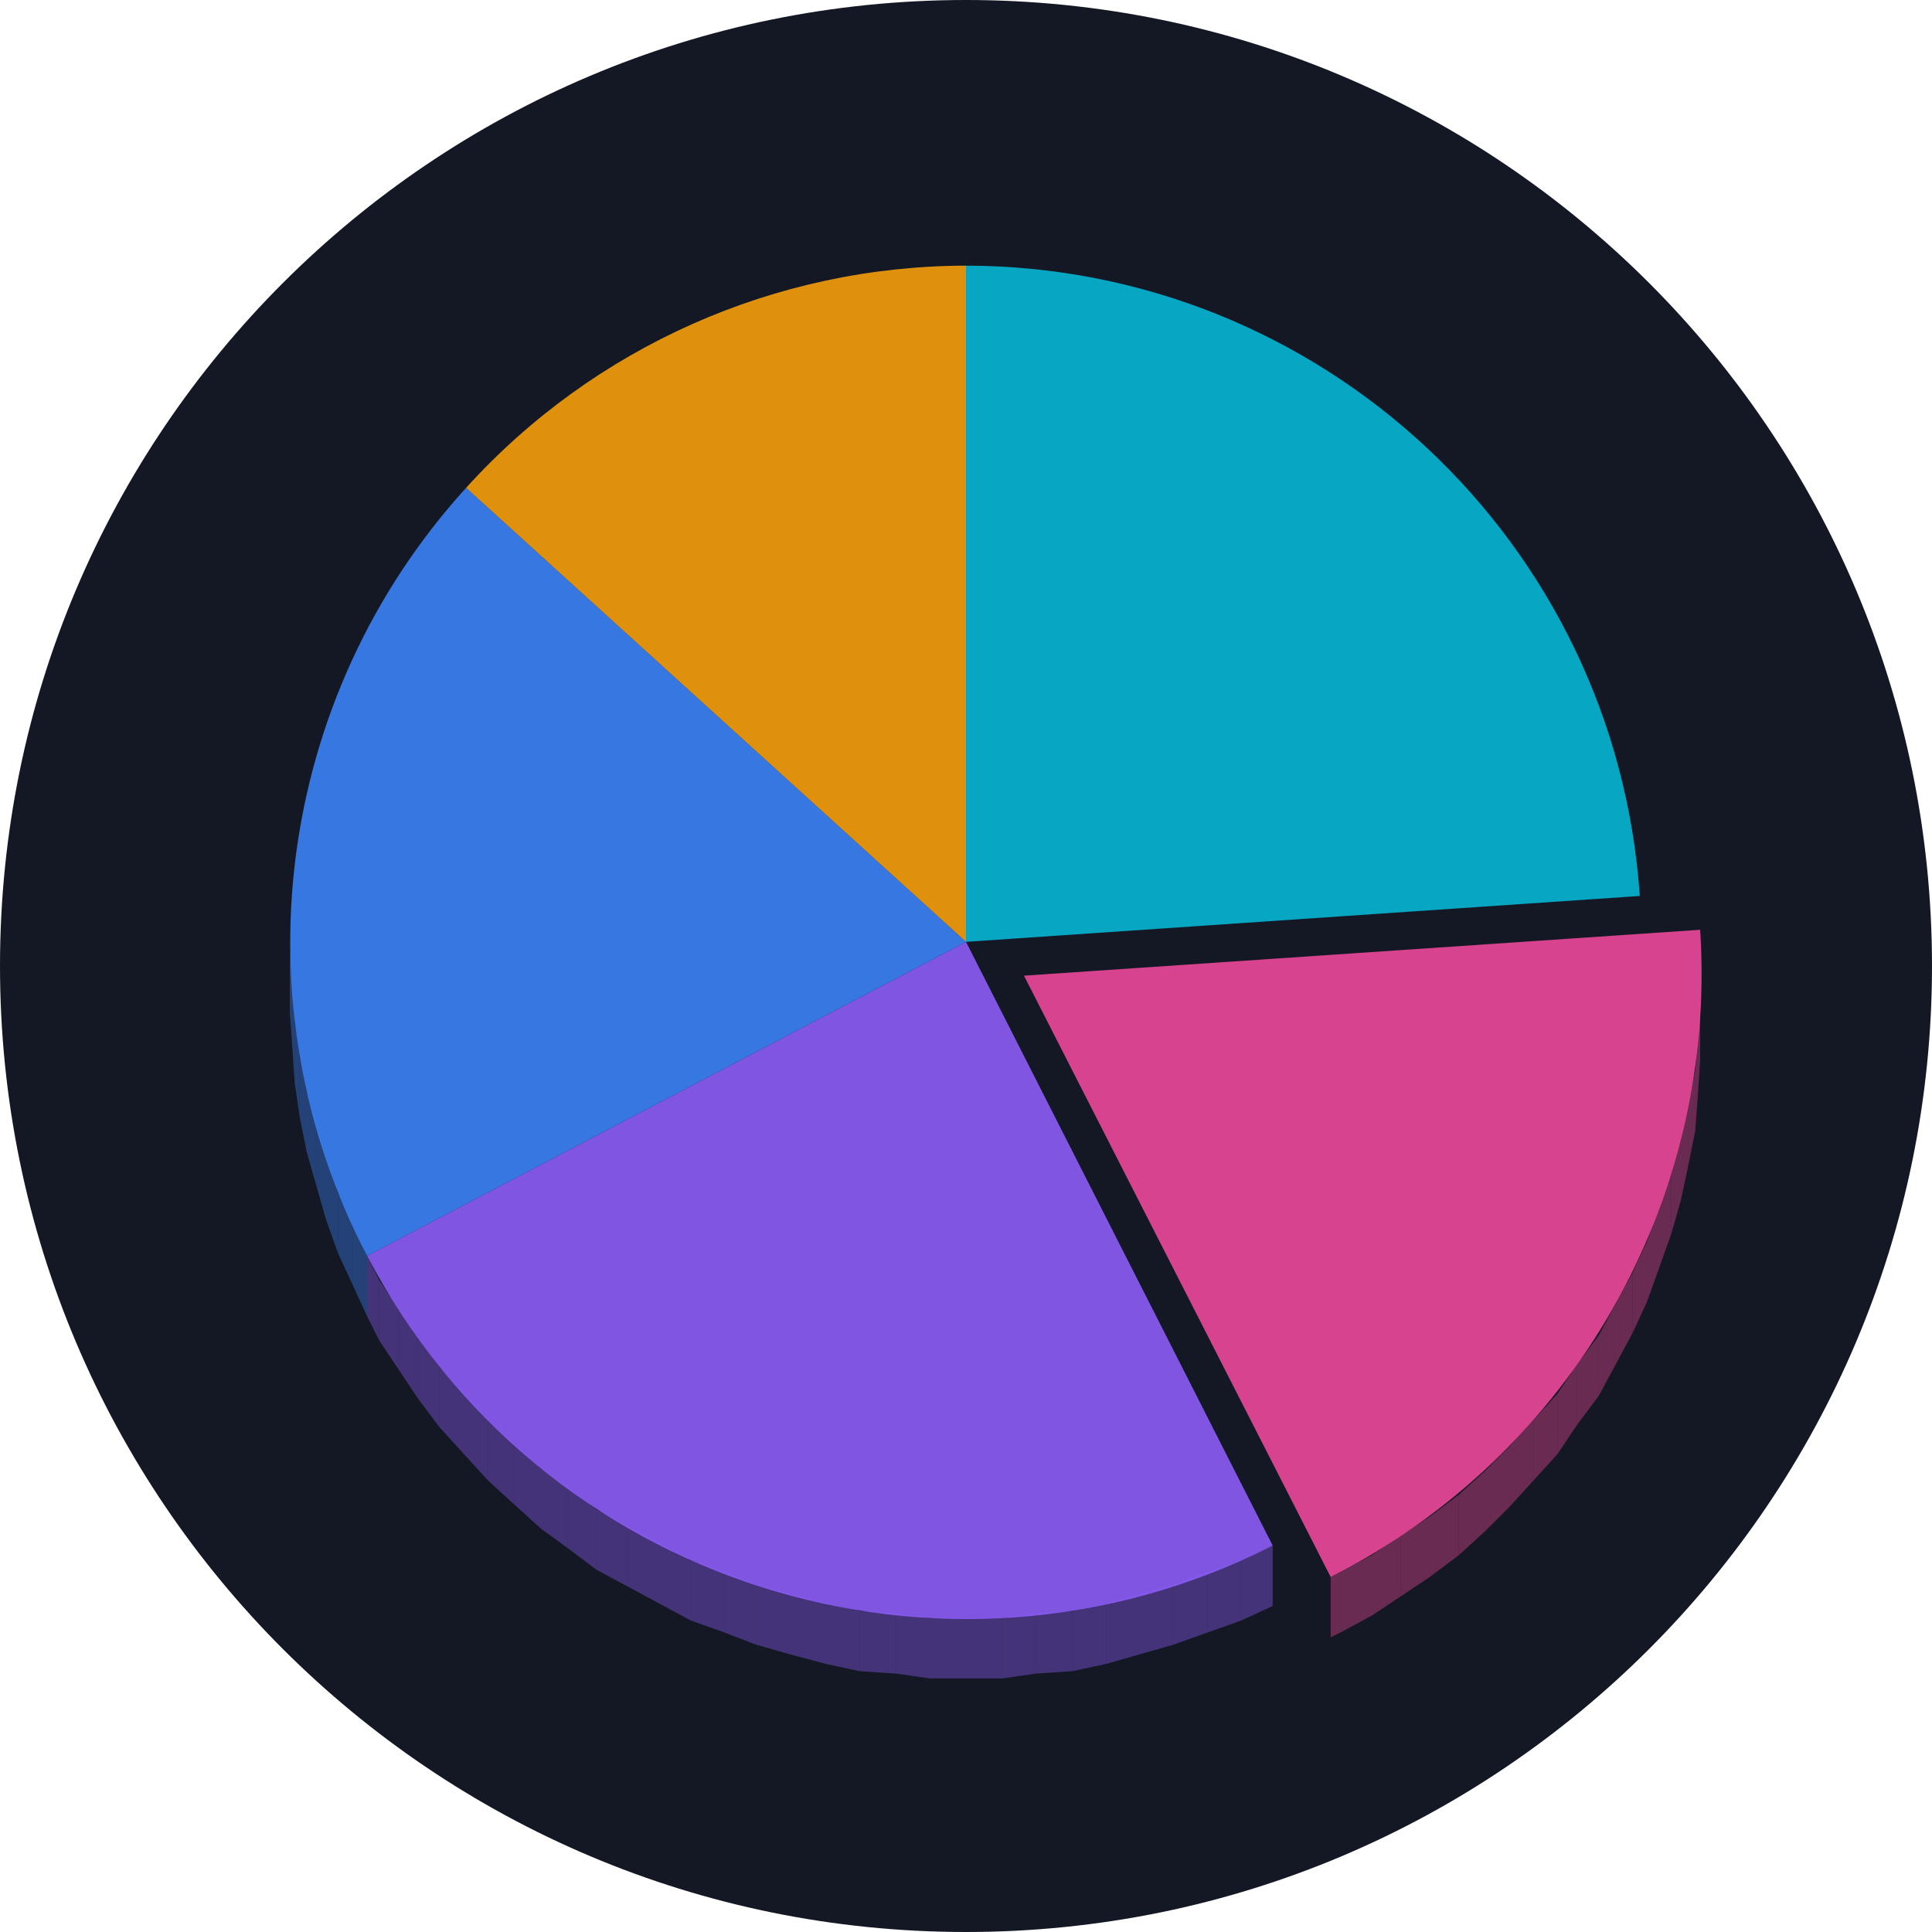
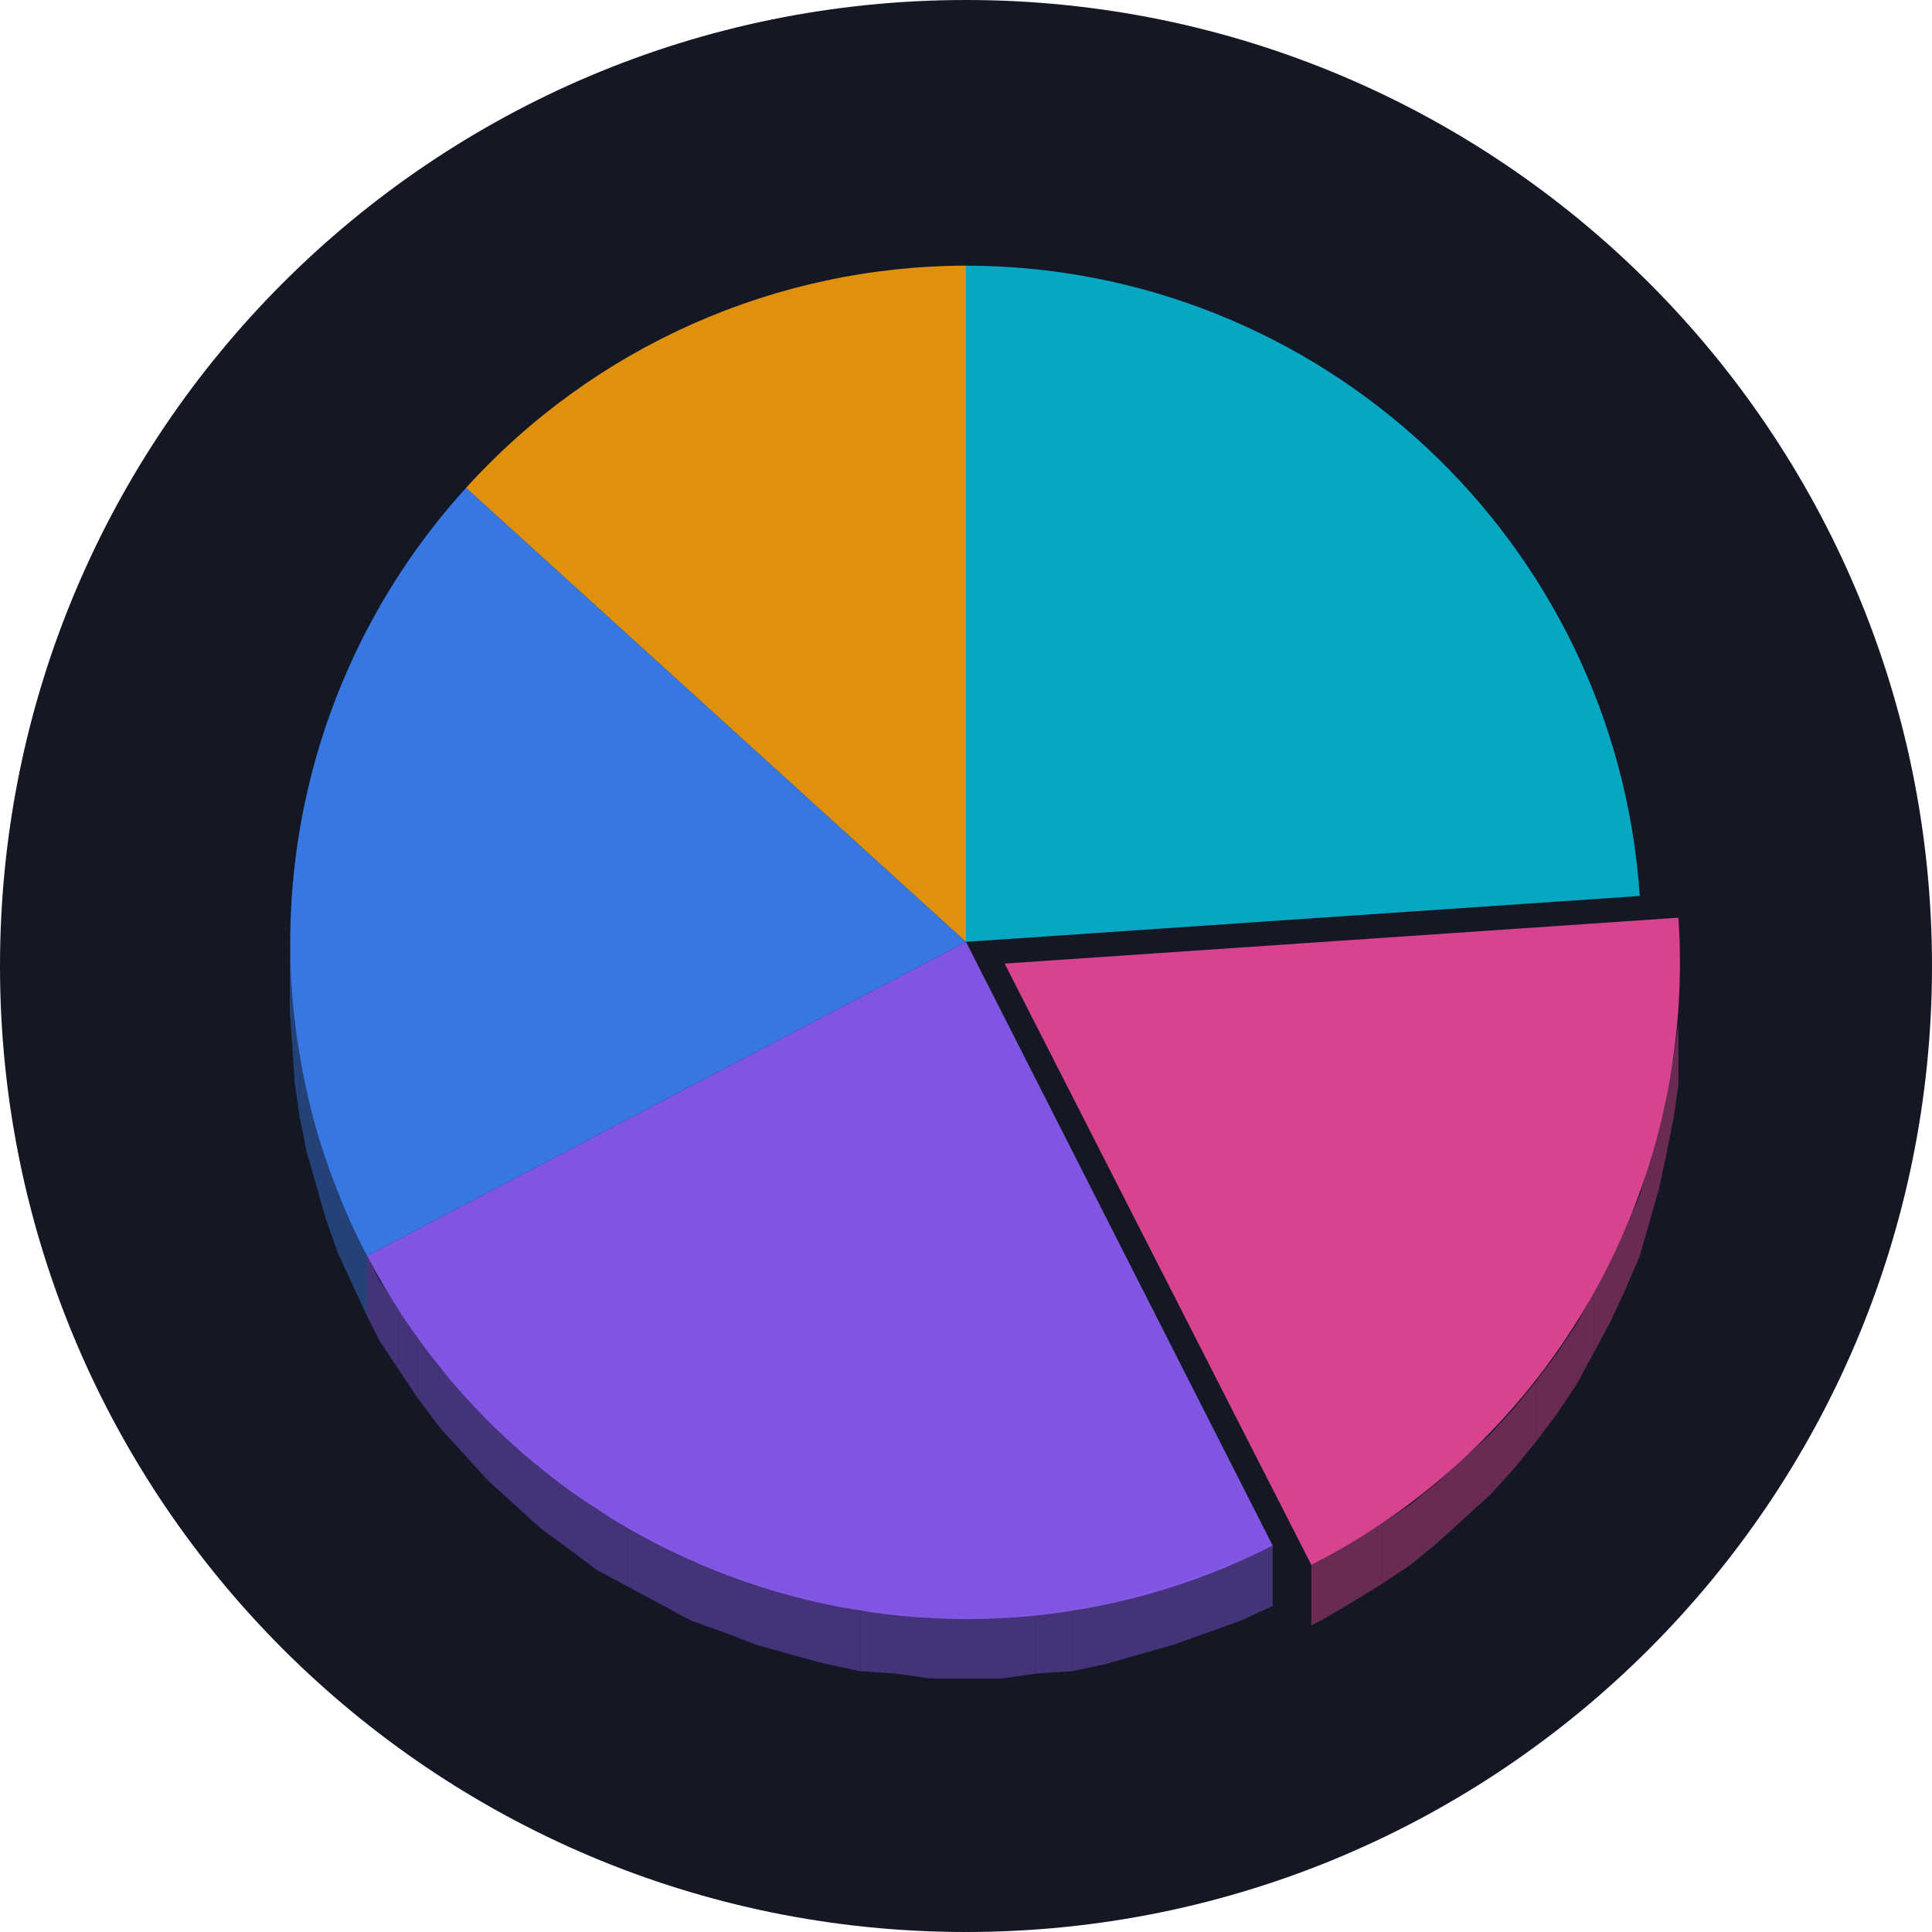
<svg xmlns="http://www.w3.org/2000/svg" viewBox="0 0 80 80" fill="none" width="40" height="40">
  <defs>
    <clipPath id="vc645088871">
      <circle cx="40" cy="40" r="40" />
    </clipPath>
  </defs>
  <g clip-path="url(#vc645088871)">
    <rect width="80" height="80" fill="#141824" />
-     <polygon points="70.4,41.4 70.3,42.9 70.3,45.4 70.4,43.9" fill="#ec4899" opacity="0.4" />
-     <polygon points="70.3,42.9 70.2,44.3 70.2,46.8 70.3,45.4" fill="#ec4899" opacity="0.4" />
-     <polygon points="70.2,44.3 69.9,45.8 69.9,48.3 70.2,46.8" fill="#ec4899" opacity="0.4" />
-     <polygon points="69.9,45.8 69.6,47.2 69.6,49.7 69.9,48.3" fill="#ec4899" opacity="0.4" />
-     <polygon points="69.6,47.2 69.2,48.6 69.2,51.1 69.6,49.7" fill="#ec4899" opacity="0.4" />
-     <polygon points="69.2,48.6 68.7,50.0 68.7,52.5 69.2,51.1" fill="#ec4899" opacity="0.4" />
-     <polygon points="68.7,50.0 68.2,51.4 68.2,53.9 68.7,52.5" fill="#ec4899" opacity="0.4" />
-     <polygon points="68.2,51.4 67.6,52.7 67.6,55.2 68.2,53.9" fill="#ec4899" opacity="0.4" />
-     <polygon points="67.6,52.7 66.9,54.0 66.9,56.5 67.6,55.2" fill="#ec4899" opacity="0.4" />
-     <polygon points="66.9,54.0 66.2,55.3 66.2,57.8 66.9,56.5" fill="#ec4899" opacity="0.4" />
-     <polygon points="66.2,55.3 65.3,56.5 65.3,59.0 66.2,57.8" fill="#ec4899" opacity="0.4" />
-     <polygon points="65.3,56.5 64.5,57.7 64.5,60.2 65.3,59.0" fill="#ec4899" opacity="0.4" />
-     <polygon points="64.5,57.7 63.5,58.8 63.5,61.3 64.5,60.2" fill="#ec4899" opacity="0.4" />
-     <polygon points="63.5,58.8 62.5,59.9 62.5,62.4 63.5,61.3" fill="#ec4899" opacity="0.4" />
-     <polygon points="62.5,59.9 61.5,60.9 61.5,63.4 62.5,62.4" fill="#ec4899" opacity="0.4" />
-     <polygon points="61.5,60.9 60.4,61.9 60.4,64.4 61.5,63.4" fill="#ec4899" opacity="0.4" />
-     <polygon points="60.4,61.9 59.2,62.8 59.2,65.3 60.4,64.4" fill="#ec4899" opacity="0.4" />
-     <polygon points="59.2,62.8 58.0,63.6 58.0,66.1 59.2,65.3" fill="#ec4899" opacity="0.4" />
-     <polygon points="58.0,63.6 56.8,64.4 56.8,66.9 58.0,66.1" fill="#ec4899" opacity="0.4" />
-     <polygon points="56.8,64.4 55.5,65.1 55.5,67.6 56.8,66.9" fill="#ec4899" opacity="0.4" />
-     <polygon points="55.5,65.1 55.1,65.3 55.1,67.8 55.5,67.6" fill="#ec4899" opacity="0.4" />
+     <polygon points="69.5,40.9 69.5,42.4 69.5,44.9 69.5,43.4" fill="#ec4899" opacity="0.4" />
+     <polygon points="69.5,42.4 69.3,43.8 69.3,46.3 69.5,44.9" fill="#ec4899" opacity="0.4" />
+     <polygon points="69.3,43.8 69.0,45.3 69.0,47.8 69.3,46.3" fill="#ec4899" opacity="0.4" />
+     <polygon points="69.0,45.3 68.7,46.7 68.7,49.2 69.0,47.8" fill="#ec4899" opacity="0.4" />
+     <polygon points="68.7,46.7 68.3,48.1 68.3,50.6 68.7,49.2" fill="#ec4899" opacity="0.4" />
+     <polygon points="68.3,48.1 67.9,49.5 67.9,52.0 68.3,50.6" fill="#ec4899" opacity="0.4" />
+     <polygon points="67.9,49.5 67.3,50.9 67.3,53.4 67.9,52.0" fill="#ec4899" opacity="0.4" />
+     <polygon points="67.3,50.9 66.7,52.2 66.7,54.7 67.3,53.4" fill="#ec4899" opacity="0.4" />
+     <polygon points="66.7,52.2 66.0,53.5 66.0,56.0 66.7,54.7" fill="#ec4899" opacity="0.4" />
+     <polygon points="66.0,53.5 65.3,54.8 65.3,57.3 66.0,56.0" fill="#ec4899" opacity="0.4" />
+     <polygon points="65.3,54.8 64.5,56.0 64.5,58.5 65.3,57.3" fill="#ec4899" opacity="0.4" />
+     <polygon points="64.5,56.0 63.6,57.2 63.6,59.7 64.5,58.5" fill="#ec4899" opacity="0.4" />
+     <polygon points="63.6,57.2 62.7,58.3 62.7,60.8 63.6,59.7" fill="#ec4899" opacity="0.4" />
+     <polygon points="62.7,58.3 61.7,59.4 61.7,61.9 62.7,60.8" fill="#ec4899" opacity="0.4" />
+     <polygon points="61.7,59.4 60.6,60.4 60.6,62.9 61.7,61.9" fill="#ec4899" opacity="0.4" />
+     <polygon points="60.6,60.4 59.5,61.4 59.5,63.9 60.6,62.9" fill="#ec4899" opacity="0.4" />
+     <polygon points="59.5,61.4 58.4,62.3 58.4,64.8 59.5,63.9" fill="#ec4899" opacity="0.4" />
+     <polygon points="58.4,62.3 57.2,63.1 57.2,65.6 58.4,64.8" fill="#ec4899" opacity="0.4" />
+     <polygon points="57.2,63.1 55.9,63.9 55.9,66.4 57.2,65.6" fill="#ec4899" opacity="0.4" />
+     <polygon points="55.9,63.9 54.7,64.6 54.7,67.1 55.9,66.4" fill="#ec4899" opacity="0.4" />
+     <polygon points="54.7,64.6 54.3,64.8 54.3,67.3 54.7,67.1" fill="#ec4899" opacity="0.4" />
    <polygon points="52.7,64.0 51.4,64.6 51.4,67.1 52.7,66.5" fill="#8b5cf6" opacity="0.4" />
    <polygon points="51.4,64.6 50.0,65.1 50.0,67.6 51.4,67.1" fill="#8b5cf6" opacity="0.4" />
    <polygon points="50.0,65.1 48.6,65.6 48.6,68.1 50.0,67.6" fill="#8b5cf6" opacity="0.4" />
    <polygon points="48.6,65.6 47.2,66.0 47.2,68.5 48.6,68.1" fill="#8b5cf6" opacity="0.4" />
    <polygon points="47.2,66.0 45.8,66.4 45.8,68.9 47.2,68.5" fill="#8b5cf6" opacity="0.4" />
    <polygon points="45.8,66.4 44.4,66.7 44.4,69.2 45.8,68.9" fill="#8b5cf6" opacity="0.4" />
    <polygon points="44.4,66.7 42.9,66.8 42.9,69.3 44.4,69.2" fill="#8b5cf6" opacity="0.4" />
    <polygon points="42.9,66.8 41.5,67.0 41.5,69.5 42.9,69.3" fill="#8b5cf6" opacity="0.4" />
    <polygon points="41.5,67.0 40.0,67.0 40.0,69.5 41.5,69.5" fill="#8b5cf6" opacity="0.4" />
    <polygon points="40.0,67.0 38.5,67.0 38.5,69.5 40.0,69.5" fill="#8b5cf6" opacity="0.4" />
    <polygon points="38.5,67.0 37.1,66.8 37.1,69.3 38.5,69.5" fill="#8b5cf6" opacity="0.4" />
    <polygon points="37.1,66.8 35.6,66.7 35.6,69.2 37.1,69.3" fill="#8b5cf6" opacity="0.4" />
    <polygon points="35.6,66.7 34.2,66.4 34.2,68.9 35.6,69.2" fill="#8b5cf6" opacity="0.4" />
    <polygon points="34.2,66.4 32.7,66.0 32.7,68.5 34.2,68.9" fill="#8b5cf6" opacity="0.4" />
    <polygon points="32.7,66.0 31.3,65.6 31.3,68.1 32.7,68.5" fill="#8b5cf6" opacity="0.4" />
    <polygon points="31.3,65.6 30.0,65.1 30.0,67.6 31.3,68.1" fill="#8b5cf6" opacity="0.4" />
    <polygon points="30.0,65.1 28.6,64.6 28.6,67.1 30.0,67.6" fill="#8b5cf6" opacity="0.4" />
    <polygon points="28.6,64.6 27.3,63.9 27.3,66.4 28.6,67.1" fill="#8b5cf6" opacity="0.4" />
    <polygon points="27.3,63.9 26.0,63.2 26.0,65.7 27.3,66.4" fill="#8b5cf6" opacity="0.4" />
    <polygon points="26.0,63.2 24.7,62.5 24.7,65.0 26.0,65.7" fill="#8b5cf6" opacity="0.4" />
    <polygon points="24.7,62.5 23.5,61.6 23.5,64.1 24.7,65.0" fill="#8b5cf6" opacity="0.4" />
    <polygon points="23.5,61.6 22.4,60.8 22.4,63.3 23.5,64.1" fill="#8b5cf6" opacity="0.4" />
    <polygon points="22.4,60.8 21.3,59.8 21.3,62.3 22.4,63.3" fill="#8b5cf6" opacity="0.4" />
    <polygon points="21.3,59.8 20.2,58.8 20.2,61.3 21.3,62.3" fill="#8b5cf6" opacity="0.4" />
    <polygon points="20.2,58.8 19.2,57.7 19.2,60.2 20.2,61.3" fill="#8b5cf6" opacity="0.4" />
    <polygon points="19.2,57.7 18.2,56.6 18.2,59.1 19.2,60.2" fill="#8b5cf6" opacity="0.4" />
    <polygon points="18.2,56.6 17.3,55.4 17.3,57.9 18.2,59.1" fill="#8b5cf6" opacity="0.4" />
    <polygon points="17.3,55.4 16.5,54.2 16.5,56.7 17.3,57.9" fill="#8b5cf6" opacity="0.4" />
    <polygon points="16.5,54.2 15.7,53.0 15.7,55.5 16.5,56.7" fill="#8b5cf6" opacity="0.4" />
    <polygon points="15.7,53.0 15.2,52.0 15.2,54.5 15.7,55.5" fill="#8b5cf6" opacity="0.4" />
    <polygon points="15.2,52.0 14.6,50.7 14.6,53.2 15.2,54.5" fill="#3b82f6" opacity="0.4" />
    <polygon points="14.6,50.7 14.0,49.4 14.0,51.9 14.6,53.2" fill="#3b82f6" opacity="0.4" />
    <polygon points="14.0,49.4 13.5,48.0 13.5,50.5 14.0,51.9" fill="#3b82f6" opacity="0.4" />
    <polygon points="13.5,48.0 13.1,46.6 13.1,49.1 13.5,50.5" fill="#3b82f6" opacity="0.4" />
    <polygon points="13.1,46.6 12.7,45.2 12.7,47.7 13.1,49.1" fill="#3b82f6" opacity="0.4" />
    <polygon points="12.7,45.2 12.4,43.7 12.4,46.2 12.7,47.7" fill="#3b82f6" opacity="0.4" />
    <polygon points="12.4,43.7 12.2,42.3 12.2,44.8 12.4,46.2" fill="#3b82f6" opacity="0.4" />
    <polygon points="12.2,42.3 12.1,40.8 12.1,43.3 12.2,44.8" fill="#3b82f6" opacity="0.4" />
    <polygon points="12.1,40.8 12.0,39.4 12.0,41.9 12.1,43.3" fill="#3b82f6" opacity="0.4" />
    <path d="M40,39 L40.0,11.0 A28,28 0 0 1 67.9,37.1 Z" fill="#06b6d4" opacity="0.9" />
-     <path d="M42.4,40.4 L70.4,38.5 A28,28 0 0 1 55.1,65.3 Z" fill="#ec4899" opacity="0.9" />
+     <path d="M41.6,39.9 L69.5,38.0 A28,28 0 0 1 54.3,64.8 Z" fill="#ec4899" opacity="0.9" />
    <path d="M40,39 L52.7,64.0 A28,28 0 0 1 15.2,52.0 Z" fill="#8b5cf6" opacity="0.9" />
    <path d="M40,39 L15.2,52.0 A28,28 0 0 1 19.3,20.2 Z" fill="#3b82f6" opacity="0.9" />
    <path d="M40,39 L19.3,20.2 A28,28 0 0 1 40.0,11.0 Z" fill="#f59e0b" opacity="0.9" />
  </g>
</svg>
